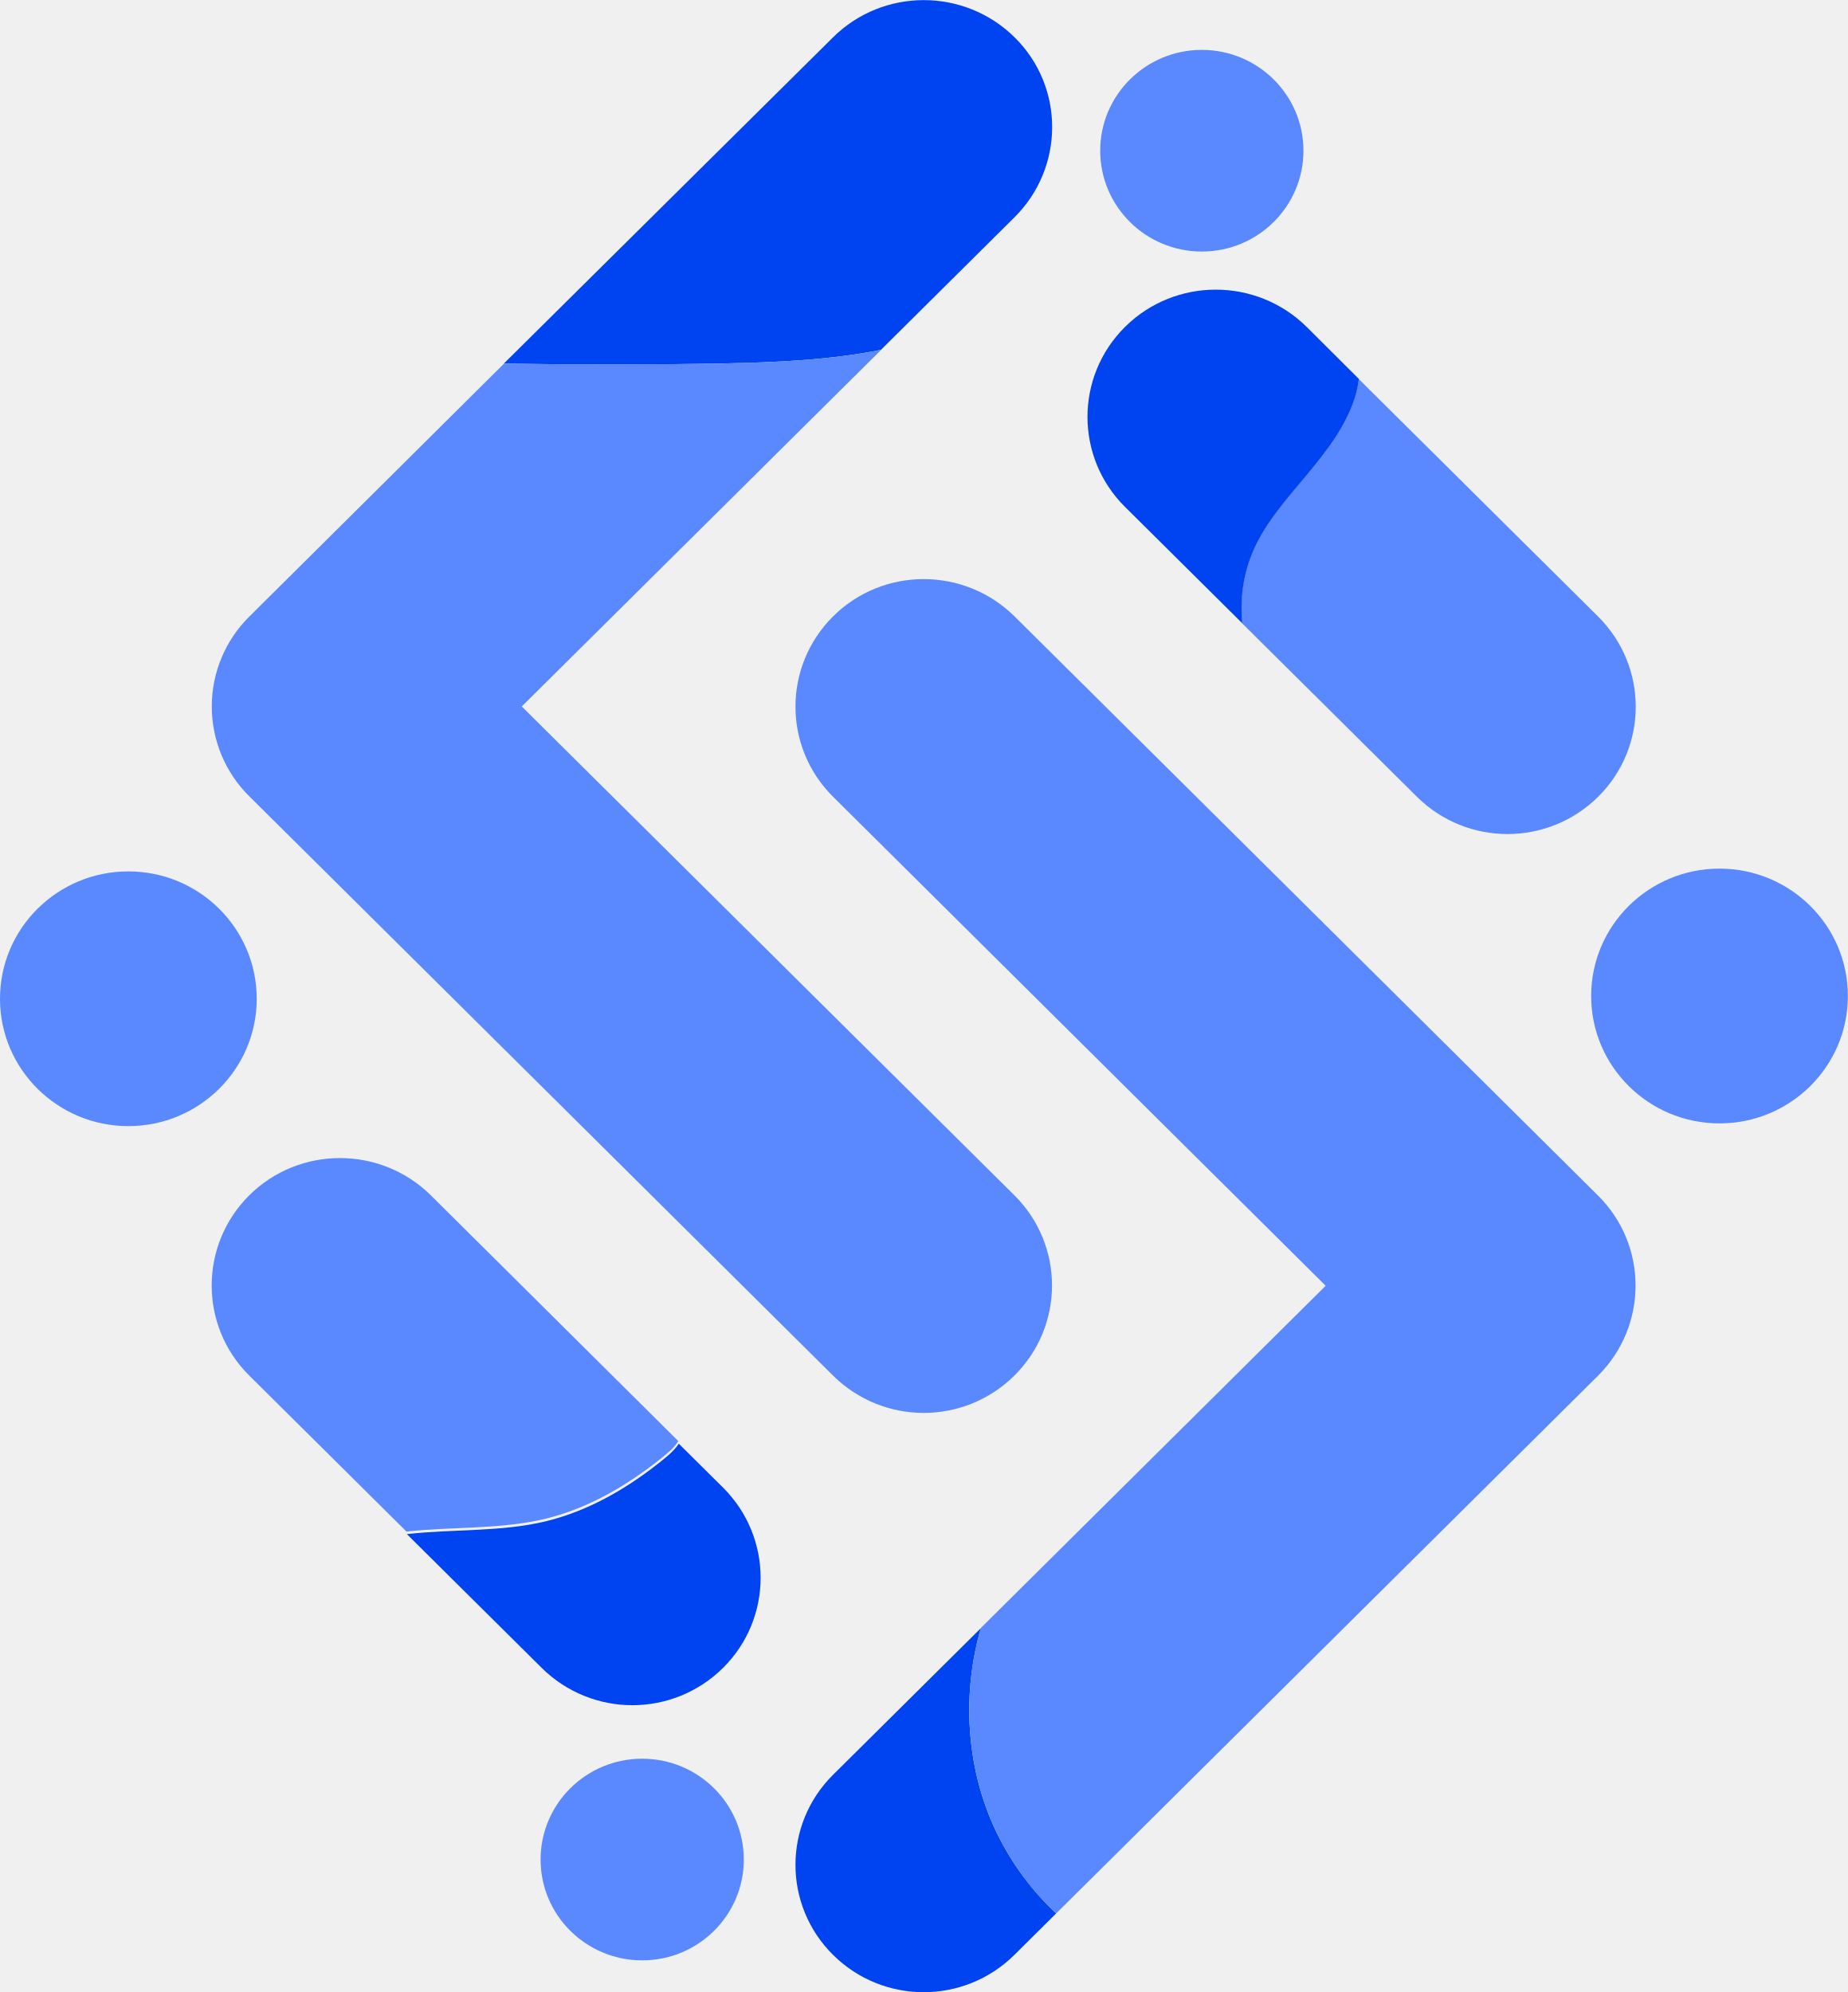
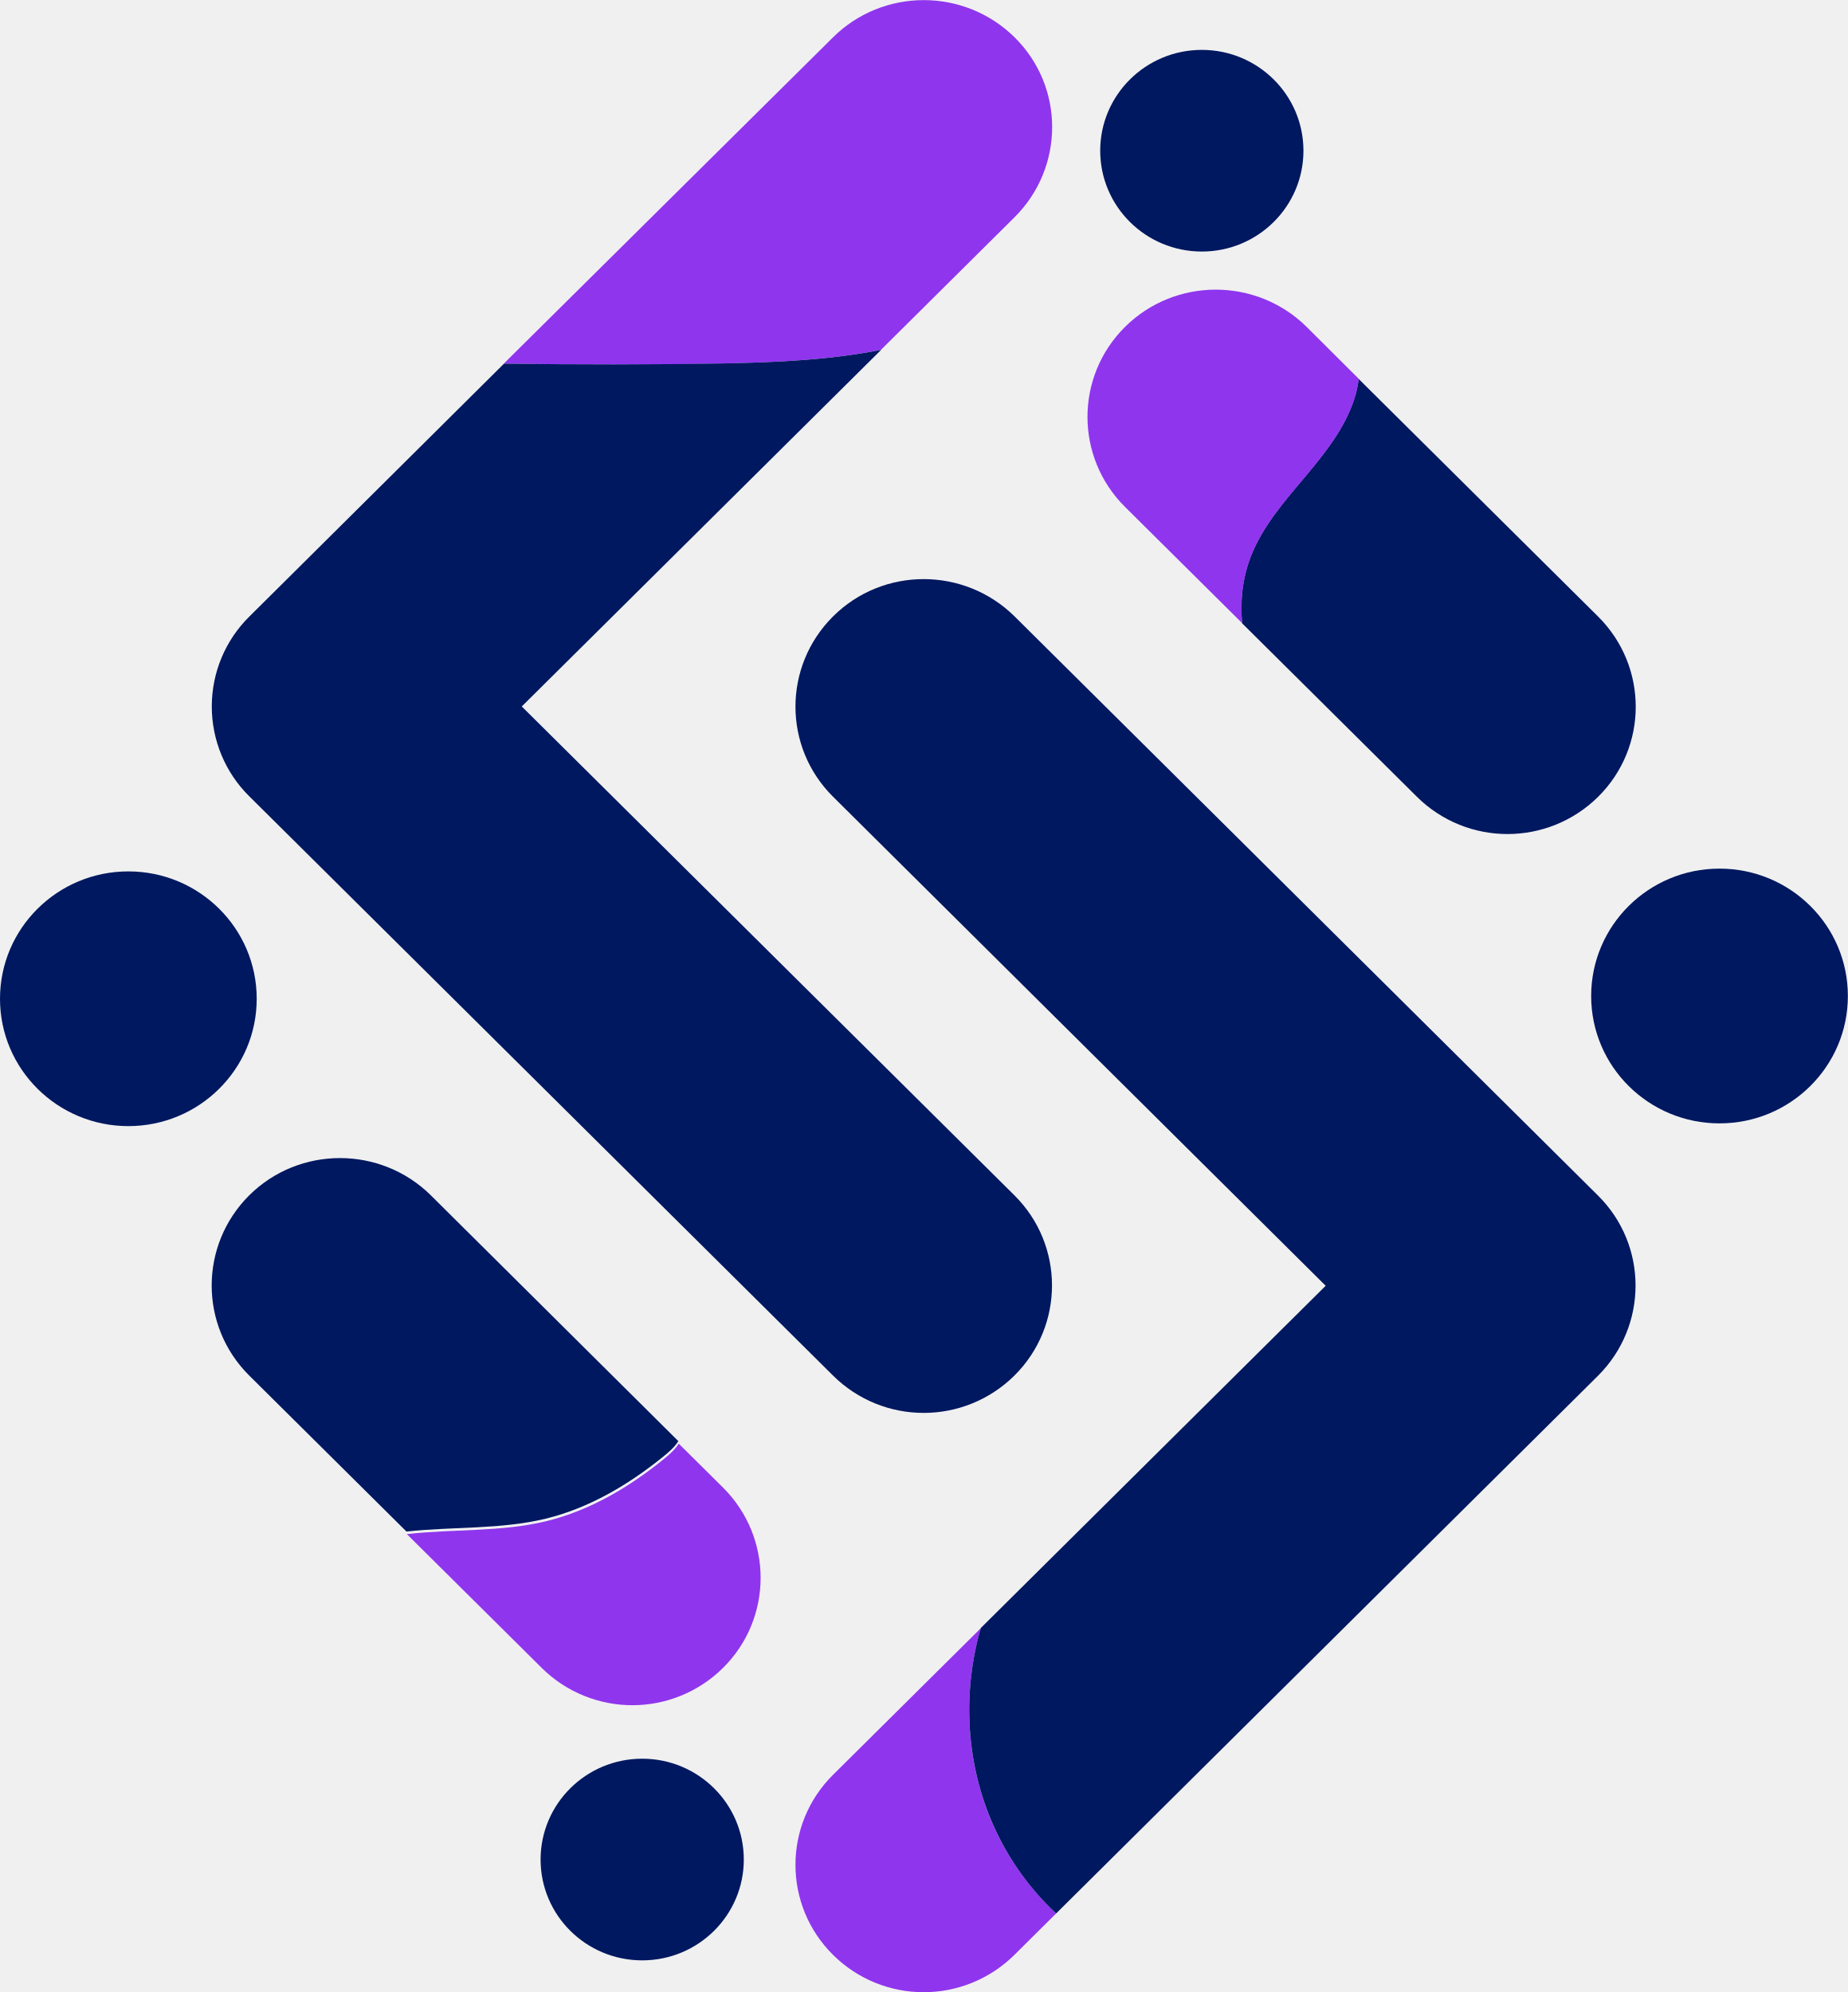
<svg xmlns="http://www.w3.org/2000/svg" width="64" height="69" viewBox="0 0 64 69" fill="none">
  <g clip-path="url(#clip0_304_1248)">
-     <path d="M36.579 66.279L35.134 67.713C34.267 68.573 33.126 69.007 31.992 69.007C30.852 69.007 29.718 68.573 28.851 67.713C27.117 65.993 27.117 63.198 28.851 61.478L33.971 56.397C33.348 58.551 33.445 60.912 34.297 62.985C34.808 64.221 35.593 65.353 36.579 66.279Z" fill="#0043F0" />
-     <path d="M55.346 47.654L36.579 66.279C35.593 65.36 34.808 64.221 34.297 62.978C33.445 60.904 33.348 58.544 33.971 56.39L45.914 44.537L28.851 27.596C27.117 25.875 27.117 23.081 28.851 21.353C30.585 19.625 33.4 19.632 35.141 21.353L55.346 41.412C57.08 43.132 57.08 45.926 55.346 47.654Z" fill="#5988FF" />
-     <path d="M35.134 7.529L30.511 12.118C28.747 12.471 26.887 12.552 25.08 12.588C22.538 12.64 19.997 12.632 17.448 12.596L28.851 1.294C30.585 -0.426 33.4 -0.426 35.141 1.294C36.882 3.015 36.868 5.809 35.134 7.529Z" fill="#0043F0" />
-     <path d="M35.134 47.647C34.267 48.507 33.126 48.941 31.992 48.941C30.852 48.941 29.718 48.507 28.851 47.647L8.639 27.588C7.802 26.765 7.335 25.64 7.335 24.471C7.335 23.302 7.802 22.177 8.639 21.353L17.456 12.596C19.997 12.632 22.538 12.632 25.087 12.588C26.895 12.552 28.747 12.471 30.518 12.118L18.071 24.471L35.141 41.412C36.868 43.132 36.868 45.926 35.134 47.647Z" fill="#5988FF" />
-     <path d="M23.494 49.919C23.361 50.132 23.161 50.301 22.961 50.463C21.761 51.434 20.405 52.235 18.908 52.603C17.338 52.985 15.671 52.875 14.078 53.051L8.632 47.647C6.898 45.926 6.898 43.132 8.632 41.404C10.366 39.684 13.181 39.684 14.922 41.404L23.494 49.919Z" fill="#5988FF" />
-     <path d="M25.043 57.772C24.176 58.632 23.035 59.066 21.901 59.066C20.768 59.066 19.627 58.632 18.76 57.772L14.092 53.14C15.693 52.956 17.352 53.074 18.923 52.691C20.42 52.324 21.783 51.522 22.976 50.552C23.176 50.39 23.369 50.221 23.509 50.007L25.043 51.529C26.777 53.257 26.777 56.052 25.043 57.772Z" fill="#0043F0" />
-     <path d="M55.354 27.596C54.487 28.456 53.346 28.89 52.212 28.89C51.071 28.89 49.938 28.456 49.071 27.596L43.018 21.588C42.944 20.809 43.032 20.022 43.314 19.287C43.721 18.235 44.485 17.36 45.211 16.5C45.937 15.632 46.663 14.721 46.959 13.625C47.004 13.463 47.033 13.294 47.056 13.125L55.346 21.353C57.087 23.081 57.087 25.875 55.354 27.596Z" fill="#5988FF" />
-     <path d="M47.063 13.125C47.041 13.294 47.011 13.456 46.967 13.625C46.67 14.713 45.944 15.632 45.218 16.5C44.492 17.368 43.721 18.235 43.321 19.287C43.04 20.022 42.951 20.809 43.025 21.588L38.965 17.559C37.231 15.838 37.231 13.044 38.965 11.323C40.699 9.603 43.514 9.603 45.255 11.323L47.063 13.125Z" fill="#0043F0" />
-     <path d="M41.624 8.713C43.568 8.713 45.144 7.149 45.144 5.221C45.144 3.292 43.568 1.728 41.624 1.728C39.681 1.728 38.105 3.292 38.105 5.221C38.105 7.149 39.681 8.713 41.624 8.713Z" fill="#5988FF" />
-     <path d="M22.242 67.904C24.186 67.904 25.761 66.341 25.761 64.412C25.761 62.483 24.186 60.919 22.242 60.919C20.298 60.919 18.723 62.483 18.723 64.412C18.723 66.341 20.298 67.904 22.242 67.904Z" fill="#5988FF" />
-     <path d="M59.554 38.912C62.01 38.912 64 36.937 64 34.5C64 32.063 62.01 30.088 59.554 30.088C57.099 30.088 55.109 32.063 55.109 34.5C55.109 36.937 57.099 38.912 59.554 38.912Z" fill="#5988FF" />
-     <path d="M4.445 39.007C6.901 39.007 8.891 37.032 8.891 34.596C8.891 32.159 6.901 30.184 4.445 30.184C1.99 30.184 0 32.159 0 34.596C0 37.032 1.99 39.007 4.445 39.007Z" fill="#5988FF" />
+     <path d="M36.579 66.279L35.134 67.713C34.267 68.573 33.126 69.007 31.992 69.007C30.852 69.007 29.718 68.573 28.851 67.713C27.117 65.993 27.117 63.198 28.851 61.478L33.971 56.397C33.348 58.551 33.445 60.912 34.297 62.985C34.808 64.221 35.593 65.353 36.579 66.279Z" fill="#8F35EE" />
+     <path d="M55.346 47.654L36.579 66.279C35.593 65.36 34.808 64.221 34.297 62.978C33.445 60.904 33.348 58.544 33.971 56.39L45.914 44.537L28.851 27.596C27.117 25.875 27.117 23.081 28.851 21.353C30.585 19.625 33.4 19.632 35.141 21.353L55.346 41.412C57.08 43.132 57.08 45.926 55.346 47.654Z" fill="#001860" />
+     <path d="M35.134 7.529L30.511 12.118C28.747 12.471 26.887 12.552 25.08 12.588C22.538 12.64 19.997 12.632 17.448 12.596L28.851 1.294C30.585 -0.426 33.4 -0.426 35.141 1.294C36.882 3.015 36.868 5.809 35.134 7.529Z" fill="#8F35EE" />
+     <path d="M35.134 47.647C34.267 48.507 33.126 48.941 31.992 48.941C30.852 48.941 29.718 48.507 28.851 47.647L8.639 27.588C7.802 26.765 7.335 25.64 7.335 24.471C7.335 23.302 7.802 22.177 8.639 21.353L17.456 12.596C19.997 12.632 22.538 12.632 25.087 12.588C26.895 12.552 28.747 12.471 30.518 12.118L18.071 24.471L35.141 41.412C36.868 43.132 36.868 45.926 35.134 47.647Z" fill="#001860" />
+     <path d="M23.494 49.919C23.361 50.132 23.161 50.301 22.961 50.463C21.761 51.434 20.405 52.235 18.908 52.603C17.338 52.985 15.671 52.875 14.078 53.051L8.632 47.647C6.898 45.926 6.898 43.132 8.632 41.404C10.366 39.684 13.181 39.684 14.922 41.404L23.494 49.919Z" fill="#001860" />
+     <path d="M25.043 57.772C24.176 58.632 23.035 59.066 21.901 59.066C20.768 59.066 19.627 58.632 18.76 57.772L14.092 53.14C15.693 52.956 17.352 53.074 18.923 52.691C20.42 52.324 21.783 51.522 22.976 50.552C23.176 50.39 23.369 50.221 23.509 50.007L25.043 51.529C26.777 53.257 26.777 56.052 25.043 57.772Z" fill="#8F35EE" />
+     <path d="M55.354 27.596C54.487 28.456 53.346 28.89 52.212 28.89C51.071 28.89 49.938 28.456 49.071 27.596L43.018 21.588C42.944 20.809 43.032 20.022 43.314 19.287C43.721 18.235 44.485 17.36 45.211 16.5C45.937 15.632 46.663 14.721 46.959 13.625C47.004 13.463 47.033 13.294 47.056 13.125L55.346 21.353C57.087 23.081 57.087 25.875 55.354 27.596Z" fill="#001860" />
+     <path d="M47.063 13.125C47.041 13.294 47.011 13.456 46.967 13.625C46.67 14.713 45.944 15.632 45.218 16.5C44.492 17.368 43.721 18.235 43.321 19.287C43.04 20.022 42.951 20.809 43.025 21.588L38.965 17.559C37.231 15.838 37.231 13.044 38.965 11.323C40.699 9.603 43.514 9.603 45.255 11.323L47.063 13.125Z" fill="#8F35EE" />
+     <path d="M41.624 8.713C43.568 8.713 45.144 7.149 45.144 5.221C45.144 3.292 43.568 1.728 41.624 1.728C39.681 1.728 38.105 3.292 38.105 5.221C38.105 7.149 39.681 8.713 41.624 8.713Z" fill="#001860" />
+     <path d="M22.242 67.904C24.186 67.904 25.761 66.341 25.761 64.412C25.761 62.483 24.186 60.919 22.242 60.919C20.298 60.919 18.723 62.483 18.723 64.412C18.723 66.341 20.298 67.904 22.242 67.904Z" fill="#001860" />
+     <path d="M59.554 38.912C62.01 38.912 64 36.937 64 34.5C64 32.063 62.01 30.088 59.554 30.088C57.099 30.088 55.109 32.063 55.109 34.5C55.109 36.937 57.099 38.912 59.554 38.912Z" fill="#001860" />
+     <path d="M4.445 39.007C6.901 39.007 8.891 37.032 8.891 34.596C8.891 32.159 6.901 30.184 4.445 30.184C1.99 30.184 0 32.159 0 34.596C0 37.032 1.99 39.007 4.445 39.007Z" fill="#001860" />
  </g>
  <defs>
    <clipPath id="clip0_304_1248">
      <rect width="64" height="69" fill="white" />
    </clipPath>
  </defs>
</svg>
